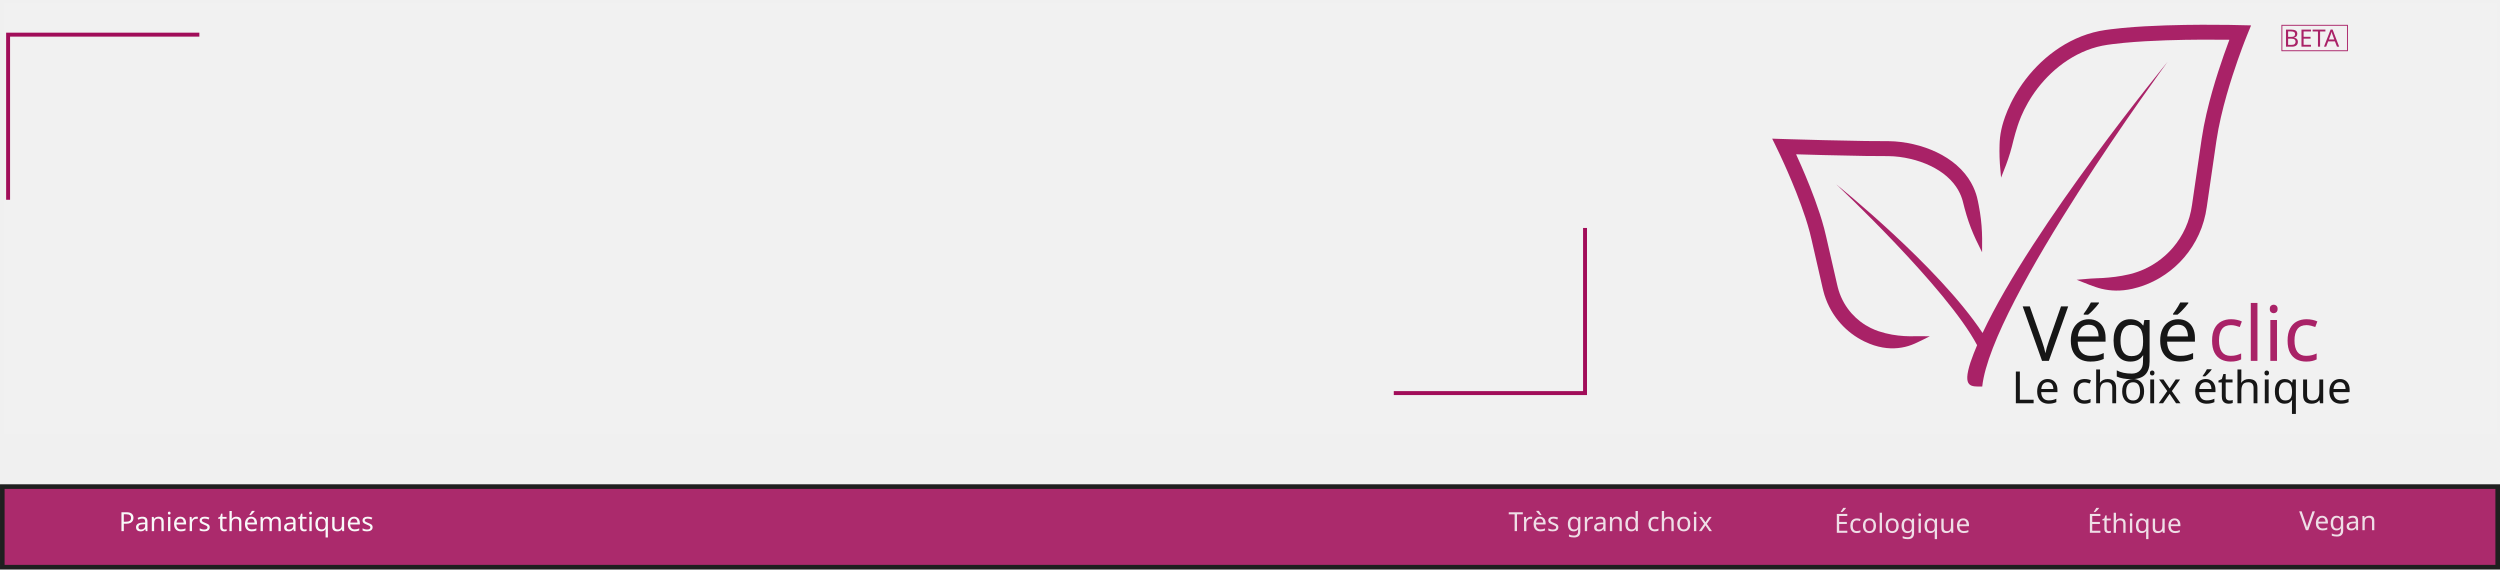
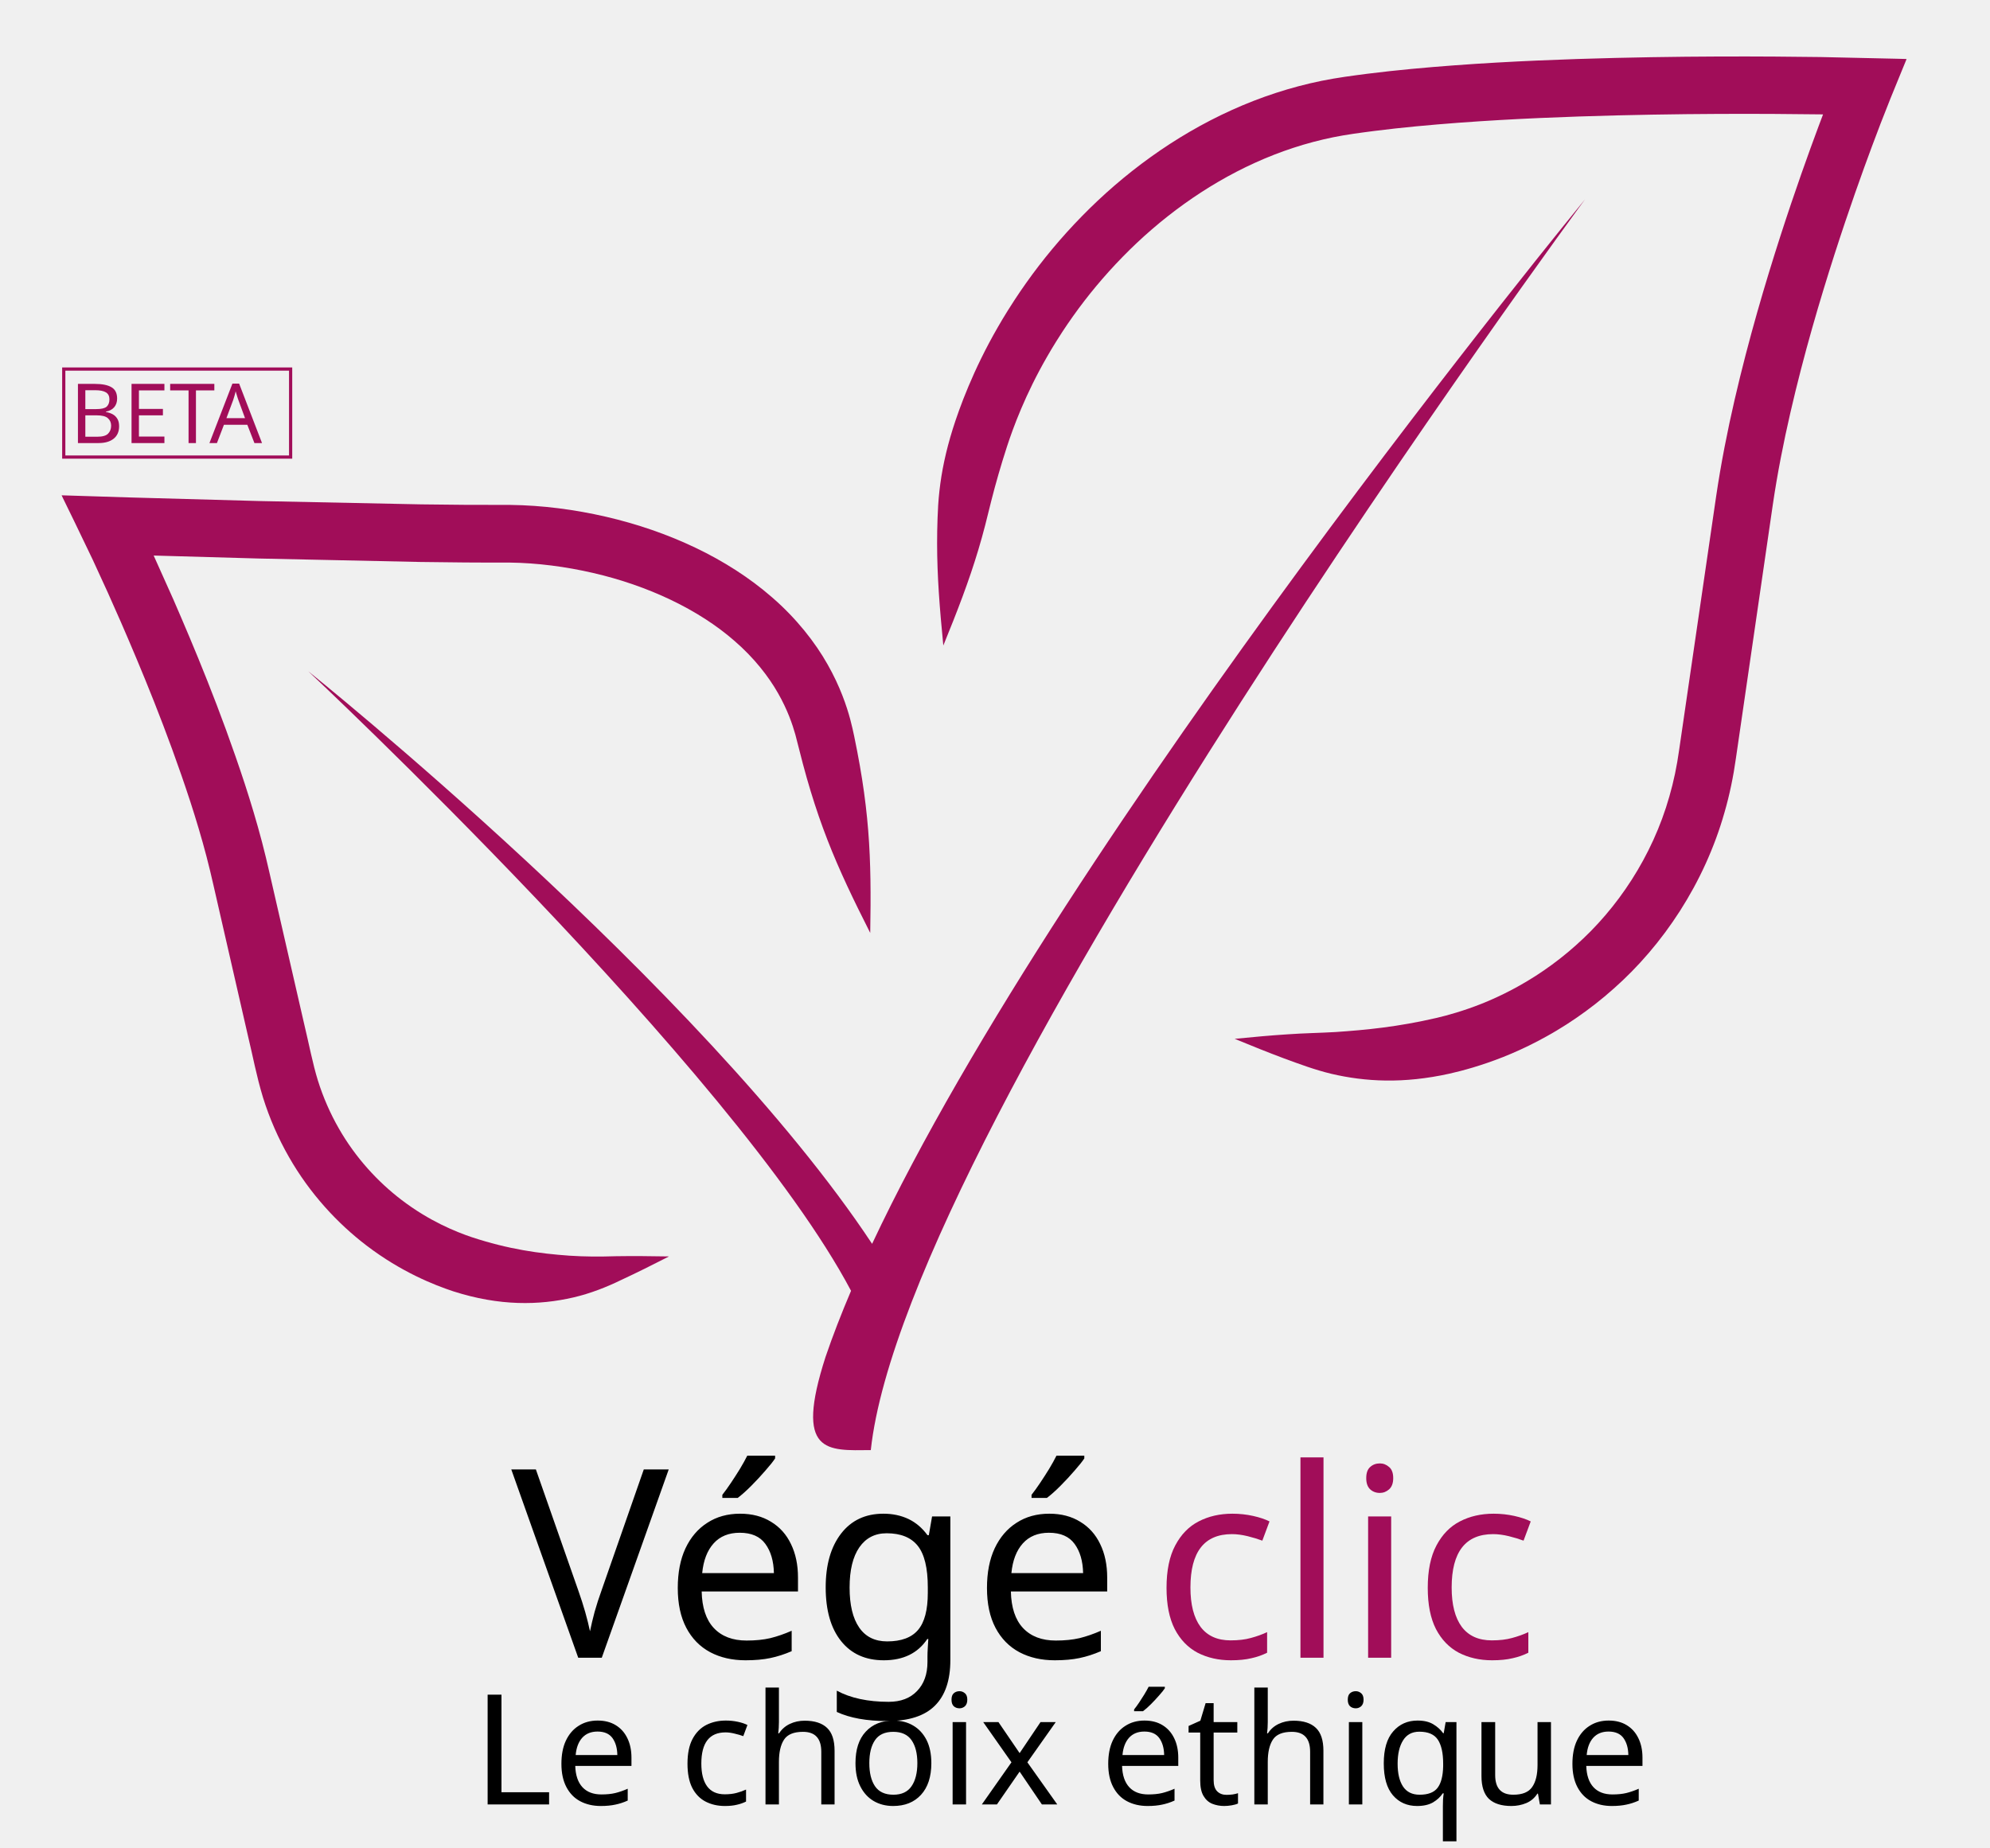
- <svg xmlns="http://www.w3.org/2000/svg" width="1140" height="259.683" id="svg3220" version="1.1">
+ <svg xmlns="http://www.w3.org/2000/svg" width="280" height="260" id="svg3220" version="1.1">
  <defs id="defs3222" />
-   <g id="layer1" transform="translate(81.00351,-254.774)">
+   <g id="layer1" transform="translate(-781.5322,-185.6844)">
    <text xml:space="preserve" style="font-size:24.576px;font-style:normal;font-weight:normal;line-height:125%;letter-spacing:0px;word-spacing:0px;fill:#000000;fill-opacity:1;stroke:none;font-family:Sans" x="242.903" y="71.993" id="text3608">
      <tspan id="tspan3610" x="242.903" y="71.993" />
    </text>
    <flowRoot xml:space="preserve" id="flowRoot3655" style="font-size:23px;font-style:normal;font-weight:normal;line-height:125%;letter-spacing:0px;word-spacing:0px;fill:#000000;fill-opacity:1;stroke:none;font-family:Sans" transform="matrix(1.068526,0,0,1.068526,-1.958852,-29.84396)">
      <flowRegion id="flowRegion3657">
        <rect id="rect3659" width="154.553" height="66.67" x="127.279" y="345.018" />
      </flowRegion>
      <flowPara id="flowPara3661" />
    </flowRoot>
    <g id="g4290" transform="matrix(0.9985762,0,0,0.9985762,-0.1094913,0.8062026)">
      <g id="g3058" transform="matrix(0.9946862,0,0,1,-0.4131954,0)">
        <g transform="matrix(0.8956409,0,0,0.8956409,53.63066,-10.37556)" id="g3065">
          <g transform="matrix(0.8482475,0,0,0.8482475,114.238,70.31623)" id="g4083">
            <g id="g3280">
              <g transform="translate(20.16203,0.7073122)" id="g3343" />
            </g>
          </g>
        </g>
        <g id="g3860" transform="matrix(0.9970066,0,0,0.9970066,-0.2400477,1.525616)">
          <g id="g3927" transform="matrix(0.9950189,0,0,0.9950189,-0.403617,2.562282)">
            <g id="g3195" transform="translate(1.449791,249.481)">
              <g id="g3260">
-                 <g id="layer1-0" transform="matrix(1.185043,0,0,1.185043,445.6104,-501.4617)">
-                   <g id="g3" transform="matrix(1.233529,0,0,1.233529,181.7143,259.6879)" />
-                   <g id="g67" transform="matrix(1.233529,0,0,1.233529,181.7143,259.6879)" />
-                   <flowRoot xml:space="preserve" id="flowRoot3108" style="font-size:16px;font-style:normal;font-variant:normal;font-weight:normal;font-stretch:normal;line-height:125%;letter-spacing:0px;word-spacing:0px;fill:#000000;fill-opacity:1;stroke:none;font-family:Wargames;-inkscape-font-specification:Wargames" transform="matrix(1.233529,0,0,1.233529,181.7143,259.6879)">
-                     <flowRegion id="flowRegion3110">
-                       <rect id="rect3112" width="111.615" height="54.862" x="92.067" y="283.136" />
-                     </flowRegion>
-                     <flowPara id="flowPara3114" />
-                   </flowRoot>
-                   <text xml:space="preserve" style="font-size:19.736px;font-style:normal;font-variant:normal;font-weight:normal;font-stretch:normal;line-height:125%;letter-spacing:0px;word-spacing:0px;fill:#000000;fill-opacity:1;stroke:none;font-family:Wargames;-inkscape-font-specification:Wargames" x="212.051" y="586.387" id="text3116">
-                     <tspan id="tspan3118" x="212.051" y="586.387" style="font-style:normal;font-variant:normal;font-weight:bold;font-stretch:normal;font-family:Bitstream Charter;-inkscape-font-specification:Bitstream Charter Bold" />
-                   </text>
-                   <g id="g3504" transform="matrix(0.9955324,0.09442094,-0.09442094,0.9955324,48.55371,-29.18504)">
-                     <path style="fill:#a10d59" id="path5" d="m 313.555,558.188 c -1.903,0.147 -3.65,0.296 -5.33,0.482 -1.722,0.217 -3.168,0.349 -4.728,0.395 -3.069,0.073 -6.211,-0.056 -10.08,-0.934 -1.574,-0.373 -4.377,-1.18 -7.425,-3.078 -2.503,-1.553 -4.997,-3.752 -6.988,-6.571 -0.995,-1.406 -1.868,-2.958 -2.568,-4.622 -0.664,-1.58 -1.267,-3.651 -1.938,-5.595 l -3.95,-11.871 c -0.665,-1.961 -1.273,-3.914 -2.011,-5.915 -0.725,-1.966 -1.5,-3.855 -2.291,-5.673 -3.18,-7.256 -6.514,-13.41 -8.959,-17.82 l -2.399,-4.21 c -0.007,-0.004 -0.022,-0.03 0.044,-0.022 l 10.513,-0.699 16.38,-1.203 c 2.933,-0.233 6.054,-0.503 9.021,-0.794 2.812,-0.232 5.716,-0.131 8.537,0.242 5.647,0.741 10.994,2.659 14.905,5.46 2.154,1.521 3.781,3.248 4.901,4.835 1.125,1.59 1.77,3.028 2.146,4 l 1.034,2.853 c 0.349,0.939 0.697,1.828 1.048,2.678 0.701,1.701 1.412,3.248 2.161,4.734 1.5,2.972 3.155,5.7 5.199,8.925 -0.294,-3.807 -0.601,-6.983 -1.179,-10.262 -0.289,-1.639 -0.646,-3.305 -1.103,-5.087 -0.228,-0.891 -0.482,-1.811 -0.765,-2.773 -0.302,-0.992 -0.545,-1.884 -1.003,-3.128 -0.48,-1.279 -1.326,-3.191 -2.803,-5.289 -1.465,-2.097 -3.591,-4.335 -6.268,-6.226 -4.884,-3.482 -11.096,-5.638 -17.51,-6.487 -3.216,-0.423 -6.501,-0.54 -9.783,-0.27 -3.117,0.306 -6.044,0.561 -9.008,0.799 l -16.313,1.211 -13.278,0.891 -4.056,0.257 -1.642,0.104 -0.719,0.046 -0.332,0.022 c 0.043,0.085 0.11,0.183 0.16,0.269 l 1.347,2.193 2.239,3.694 1.834,3.153 1.634,2.896 c 2.388,4.314 5.652,10.364 8.69,17.318 0.754,1.738 1.488,3.532 2.161,5.365 0.664,1.797 1.283,3.775 1.947,5.743 l 3.945,11.873 c 0.686,1.971 1.208,3.861 2.095,6.013 0.867,2.059 1.949,3.987 3.186,5.731 2.472,3.5 5.567,6.224 8.667,8.144 3.776,2.341 7.247,3.328 9.2,3.77 4.806,1.047 8.781,0.591 12.165,-0.533 1.68,-0.556 3.301,-1.379 4.703,-2.235 1.463,-0.851 2.951,-1.776 4.564,-2.798 z" />
-                     <g transform="matrix(1.233529,0,0,1.233529,181.7143,259.6879)" id="g7">
-                       <path style="fill:#a10d59" id="path9" d="m 151.475,219.89 c 1.481,0.45 2.844,0.85 4.167,1.205 1.33,0.346 2.575,0.687 4.018,0.893 2.821,0.379 5.955,0.263 9.668,-0.935 1.002,-0.327 2.493,-0.877 4.243,-1.763 0.873,-0.444 1.81,-0.976 2.774,-1.604 l 0.649,-0.434 c 0.254,-0.171 0.504,-0.35 0.755,-0.534 0.502,-0.365 0.998,-0.753 1.49,-1.161 0.982,-0.816 1.943,-1.714 2.857,-2.697 3.677,-3.904 6.599,-9.248 7.699,-15.192 0.282,-1.469 0.451,-3.016 0.516,-4.486 l 0.215,-4.227 0.428,-8.445 0.418,-8.254 c 0.136,-2.613 0.399,-5.174 0.727,-7.632 0.657,-4.917 1.549,-9.421 2.388,-13.226 0.844,-3.806 1.646,-6.916 2.227,-9.071 l 0.531,-1.929 0.616,-2.123 0.539,-1.776 0.178,-0.584 0.218,-0.714 0.067,-0.22 c 0.031,-0.055 -0.016,-0.045 -0.058,-0.041 l -0.122,0.008 -0.533,0.036 -6.335,0.459 c -4.335,0.354 -11.452,0.973 -19.895,2.049 -4.225,0.544 -8.781,1.2 -13.492,2.096 -1.178,0.225 -2.366,0.468 -3.561,0.734 -1.184,0.269 -2.4,0.542 -3.666,0.924 -2.488,0.754 -4.893,1.801 -7.142,3.083 -4.506,2.564 -8.374,6.03 -11.44,9.809 -1.536,1.89 -2.884,3.859 -4.035,5.85 -0.288,0.498 -0.565,0.996 -0.829,1.496 l -0.468,0.907 c -0.239,0.474 -0.464,0.943 -0.675,1.406 -1.703,3.696 -2.532,6.906 -2.905,8.636 -0.399,1.866 -0.59,3.57 -0.615,5.154 -0.01,0.396 -0.001,0.785 0.007,1.166 l 0.05,1.065 c 0.04,0.699 0.093,1.379 0.157,2.051 0.257,2.687 0.704,5.234 1.298,8.272 0.899,-2.962 1.603,-5.452 2.132,-8.098 0.132,-0.662 0.254,-1.333 0.365,-2.024 l 0.316,-2.07 c 0.217,-1.381 0.491,-2.858 0.861,-4.504 0.345,-1.525 1.087,-4.374 2.616,-7.681 0.188,-0.414 0.391,-0.833 0.605,-1.258 l 0.419,-0.812 c 0.237,-0.448 0.486,-0.894 0.744,-1.34 1.033,-1.785 2.242,-3.549 3.615,-5.239 2.742,-3.381 6.185,-6.452 10.114,-8.688 1.961,-1.12 4.04,-2.022 6.173,-2.671 1.046,-0.318 2.179,-0.576 3.327,-0.836 1.14,-0.255 2.283,-0.489 3.422,-0.707 4.561,-0.871 9.044,-1.52 13.205,-2.058 8.324,-1.066 15.388,-1.688 19.675,-2.041 l 0.271,-0.023 c 0.011,0 -0.001,0.015 0.003,0.012 l -0.276,1.005 c -0.596,2.206 -1.418,5.38 -2.285,9.275 -0.862,3.896 -1.781,8.512 -2.468,13.621 -0.342,2.555 -0.62,5.234 -0.766,8.013 l -0.422,8.255 -0.432,8.445 -0.216,4.227 c -0.06,1.34 -0.2,2.586 -0.44,3.85 -0.932,5.029 -3.399,9.543 -6.514,12.854 -0.773,0.833 -1.588,1.594 -2.42,2.286 -0.416,0.346 -0.836,0.675 -1.261,0.984 -0.211,0.156 -0.423,0.308 -0.637,0.453 l -0.549,0.368 c -0.816,0.533 -1.607,0.985 -2.347,1.364 -1.482,0.754 -2.74,1.226 -3.585,1.511 -3.13,1.042 -5.685,1.533 -8.189,1.942 -1.228,0.19 -2.573,0.335 -3.92,0.561 -1.349,0.216 -2.746,0.476 -4.265,0.773 z" />
+                 <g id="g22029" transform="matrix(1.067563,0,0,1.067563,5.380744,-13.20804)">
+                   <g transform="matrix(1.185043,0,0,1.185043,446.9684,-544.688)" id="layer1-0">
+                     <g transform="matrix(1.233529,0,0,1.233529,181.7143,259.6879)" id="g3" />
+                     <g transform="matrix(1.233529,0,0,1.233529,181.7143,259.6879)" id="g67" />
+                     <flowRoot transform="matrix(1.233529,0,0,1.233529,181.7143,259.6879)" style="font-size:16px;font-style:normal;font-variant:normal;font-weight:normal;font-stretch:normal;line-height:125%;letter-spacing:0px;word-spacing:0px;fill:#000000;fill-opacity:1;stroke:none;font-family:Wargames;-inkscape-font-specification:Wargames" id="flowRoot3108" xml:space="preserve">
+                       <flowRegion id="flowRegion3110">
+                         <rect y="283.136" x="92.067" height="54.862" width="111.615" id="rect3112" />
+                       </flowRegion>
+                       <flowPara id="flowPara3114" />
+                     </flowRoot>
+                     <text id="text3116" y="586.387" x="212.051" style="font-size:19.736px;font-style:normal;font-variant:normal;font-weight:normal;font-stretch:normal;line-height:125%;letter-spacing:0px;word-spacing:0px;fill:#000000;fill-opacity:1;stroke:none;font-family:Wargames;-inkscape-font-specification:Wargames" xml:space="preserve">
+                       <tspan style="font-style:normal;font-variant:normal;font-weight:bold;font-stretch:normal;font-family:Bitstream Charter;-inkscape-font-specification:Bitstream Charter Bold" y="586.387" x="212.051" id="tspan3118" />
+                     </text>
+                     <g id="g3045">
+                       <g id="g3504" transform="matrix(1.108572,0.1051422,-0.1051422,1.108572,31.89627,-93.53144)">
+                         <path style="fill:#a10d59" id="path5" d="m 313.555,558.188 c -1.903,0.147 -3.65,0.296 -5.33,0.482 -1.722,0.217 -3.168,0.349 -4.728,0.395 -3.069,0.073 -6.211,-0.056 -10.08,-0.934 -1.574,-0.373 -4.377,-1.18 -7.425,-3.078 -2.503,-1.553 -4.997,-3.752 -6.988,-6.571 -0.995,-1.406 -1.868,-2.958 -2.568,-4.622 -0.664,-1.58 -1.267,-3.651 -1.938,-5.595 l -3.95,-11.871 c -0.665,-1.961 -1.273,-3.914 -2.011,-5.915 -0.725,-1.966 -1.5,-3.855 -2.291,-5.673 -3.18,-7.256 -6.514,-13.41 -8.959,-17.82 l -2.399,-4.21 c -0.007,-0.004 -0.022,-0.03 0.044,-0.022 l 10.513,-0.699 16.38,-1.203 c 2.933,-0.233 6.054,-0.503 9.021,-0.794 2.812,-0.232 5.716,-0.131 8.537,0.242 5.647,0.741 10.994,2.659 14.905,5.46 2.154,1.521 3.781,3.248 4.901,4.835 1.125,1.59 1.77,3.028 2.146,4 l 1.034,2.853 c 0.349,0.939 0.697,1.828 1.048,2.678 0.701,1.701 1.412,3.248 2.161,4.734 1.5,2.972 3.155,5.7 5.199,8.925 -0.294,-3.807 -0.601,-6.983 -1.179,-10.262 -0.289,-1.639 -0.646,-3.305 -1.103,-5.087 -0.228,-0.891 -0.482,-1.811 -0.765,-2.773 -0.302,-0.992 -0.545,-1.884 -1.003,-3.128 -0.48,-1.279 -1.326,-3.191 -2.803,-5.289 -1.465,-2.097 -3.591,-4.335 -6.268,-6.226 -4.884,-3.482 -11.096,-5.638 -17.51,-6.487 -3.216,-0.423 -6.501,-0.54 -9.783,-0.27 -3.117,0.306 -6.044,0.561 -9.008,0.799 l -16.313,1.211 -13.278,0.891 -4.056,0.257 -1.642,0.104 -0.719,0.046 -0.332,0.022 c 0.043,0.085 0.11,0.183 0.16,0.269 l 1.347,2.193 2.239,3.694 1.834,3.153 1.634,2.896 c 2.388,4.314 5.652,10.364 8.69,17.318 0.754,1.738 1.488,3.532 2.161,5.365 0.664,1.797 1.283,3.775 1.947,5.743 l 3.945,11.873 c 0.686,1.971 1.208,3.861 2.095,6.013 0.867,2.059 1.949,3.987 3.186,5.731 2.472,3.5 5.567,6.224 8.667,8.144 3.776,2.341 7.247,3.328 9.2,3.77 4.806,1.047 8.781,0.591 12.165,-0.533 1.68,-0.556 3.301,-1.379 4.703,-2.235 1.463,-0.851 2.951,-1.776 4.564,-2.798 z" />
+                         <g transform="matrix(1.233529,0,0,1.233529,181.7143,259.6879)" id="g7">
+                           <path style="fill:#a10d59" id="path9" d="m 151.475,219.89 c 1.481,0.45 2.844,0.85 4.167,1.205 1.33,0.346 2.575,0.687 4.018,0.893 2.821,0.379 5.955,0.263 9.668,-0.935 1.002,-0.327 2.493,-0.877 4.243,-1.763 0.873,-0.444 1.81,-0.976 2.774,-1.604 l 0.649,-0.434 c 0.254,-0.171 0.504,-0.35 0.755,-0.534 0.502,-0.365 0.998,-0.753 1.49,-1.161 0.982,-0.816 1.943,-1.714 2.857,-2.697 3.677,-3.904 6.599,-9.248 7.699,-15.192 0.282,-1.469 0.451,-3.016 0.516,-4.486 l 0.215,-4.227 0.428,-8.445 0.418,-8.254 c 0.136,-2.613 0.399,-5.174 0.727,-7.632 0.657,-4.917 1.549,-9.421 2.388,-13.226 0.844,-3.806 1.646,-6.916 2.227,-9.071 l 0.531,-1.929 0.616,-2.123 0.539,-1.776 0.178,-0.584 0.218,-0.714 0.067,-0.22 c 0.031,-0.055 -0.016,-0.045 -0.058,-0.041 l -0.122,0.008 -0.533,0.036 -6.335,0.459 c -4.335,0.354 -11.452,0.973 -19.895,2.049 -4.225,0.544 -8.781,1.2 -13.492,2.096 -1.178,0.225 -2.366,0.468 -3.561,0.734 -1.184,0.269 -2.4,0.542 -3.666,0.924 -2.488,0.754 -4.893,1.801 -7.142,3.083 -4.506,2.564 -8.374,6.03 -11.44,9.809 -1.536,1.89 -2.884,3.859 -4.035,5.85 -0.288,0.498 -0.565,0.996 -0.829,1.496 l -0.468,0.907 c -0.239,0.474 -0.464,0.943 -0.675,1.406 -1.703,3.696 -2.532,6.906 -2.905,8.636 -0.399,1.866 -0.59,3.57 -0.615,5.154 -0.01,0.396 -0.001,0.785 0.007,1.166 l 0.05,1.065 c 0.04,0.699 0.093,1.379 0.157,2.051 0.257,2.687 0.704,5.234 1.298,8.272 0.899,-2.962 1.603,-5.452 2.132,-8.098 0.132,-0.662 0.254,-1.333 0.365,-2.024 l 0.316,-2.07 c 0.217,-1.381 0.491,-2.858 0.861,-4.504 0.345,-1.525 1.087,-4.374 2.616,-7.681 0.188,-0.414 0.391,-0.833 0.605,-1.258 l 0.419,-0.812 c 0.237,-0.448 0.486,-0.894 0.744,-1.34 1.033,-1.785 2.242,-3.549 3.615,-5.239 2.742,-3.381 6.185,-6.452 10.114,-8.688 1.961,-1.12 4.04,-2.022 6.173,-2.671 1.046,-0.318 2.179,-0.576 3.327,-0.836 1.14,-0.255 2.283,-0.489 3.422,-0.707 4.561,-0.871 9.044,-1.52 13.205,-2.058 8.324,-1.066 15.388,-1.688 19.675,-2.041 l 0.271,-0.023 c 0.011,0 -0.001,0.015 0.003,0.012 l -0.276,1.005 c -0.596,2.206 -1.418,5.38 -2.285,9.275 -0.862,3.896 -1.781,8.512 -2.468,13.621 -0.342,2.555 -0.62,5.234 -0.766,8.013 l -0.422,8.255 -0.432,8.445 -0.216,4.227 c -0.06,1.34 -0.2,2.586 -0.44,3.85 -0.932,5.029 -3.399,9.543 -6.514,12.854 -0.773,0.833 -1.588,1.594 -2.42,2.286 -0.416,0.346 -0.836,0.675 -1.261,0.984 -0.211,0.156 -0.423,0.308 -0.637,0.453 l -0.549,0.368 c -0.816,0.533 -1.607,0.985 -2.347,1.364 -1.482,0.754 -2.74,1.226 -3.585,1.511 -3.13,1.042 -5.685,1.533 -8.189,1.942 -1.228,0.19 -2.573,0.335 -3.92,0.561 -1.349,0.216 -2.746,0.476 -4.265,0.773 z" />
+                         </g>
+                         <path style="fill:#a10d59" id="path11" d="m 333.927,554.979 c -19.649,-24.212 -62.344,-52.082 -62.344,-52.082 0,0 46.803,35.987 60.666,56.999 -0.764,2.391 -1.42,4.691 -1.942,6.871 -2.252,10.115 1.062,9.385 5.452,8.931 0.45,-33.341 60.159,-132.392 60.159,-132.392 0,0 -46.333,68.347 -61.992,111.674 z" />
+                       </g>
+                       <g transform="translate(-41.25534,37.61644)" id="g3036">
+                         <text id="text3104" y="582.147" x="339.914" style="font-size:19.736px;font-style:normal;font-weight:normal;line-height:125%;letter-spacing:0px;word-spacing:0px;fill:#000000;fill-opacity:1;stroke:none;font-family:Sans" xml:space="preserve">
+                           <tspan style="font-size:17.269px;font-style:normal;font-variant:normal;font-weight:normal;font-stretch:normal;font-family:Domestic Manners;-inkscape-font-specification:Domestic Manners" y="582.147" x="339.914" id="tspan3106">Le choix éthique</tspan>
+                         </text>
+                         <g transform="matrix(1.233529,0,0,1.233529,169.2389,191.5201)" id="g3930">
+                           <text xml:space="preserve" style="font-size:16px;font-style:normal;font-variant:normal;font-weight:normal;font-stretch:normal;line-height:125%;letter-spacing:0px;word-spacing:0px;fill:#000000;fill-opacity:1;stroke:none;font-family:Wargames;-inkscape-font-specification:Wargames" x="141.883" y="303.315" id="text3120">
+                             <tspan id="tspan3122" x="141.883" y="303.315" style="font-size:24px;font-style:normal;font-variant:normal;font-weight:normal;font-stretch:normal;font-family:Sans;-inkscape-font-specification:Sans">Végé</tspan>
+                           </text>
+                           <text xml:space="preserve" style="font-size:16px;font-style:normal;font-variant:normal;font-weight:normal;font-stretch:normal;line-height:125%;letter-spacing:0px;word-spacing:0px;fill:#a10d59;fill-opacity:1;stroke:none;font-family:Wargames;-inkscape-font-specification:Wargames" x="200.529" y="303.315" id="text3124">
+                             <tspan id="tspan3126" x="200.529" y="303.315" style="font-size:24px;font-style:normal;font-variant:normal;font-weight:normal;font-stretch:normal;fill:#a10d59;fill-opacity:1;font-family:Sans;-inkscape-font-specification:Sans">clic</tspan>
+                           </text>
+                         </g>
+                       </g>
+                       <g id="g4284" transform="matrix(0.7219762,0,0,0.7219762,-61.91645,144.1899)">
+                         <text id="text3469" y="446.974" x="436.446" style="font-size:12.889px;font-style:normal;font-weight:normal;line-height:125%;letter-spacing:0px;word-spacing:0px;fill:#a10d59;fill-opacity:1;stroke:none;font-family:Sans" xml:space="preserve">
+                           <tspan y="446.974" x="436.446" id="tspan3471">BETA</tspan>
+                         </text>
+                         <rect y="435.462" x="435.478" height="13.69" width="35.468" id="rect4282" style="fill:none;stroke:#a10d59;stroke-width:0.5;stroke-linecap:butt;stroke-miterlimit:4;stroke-opacity:1;stroke-dasharray:none;stroke-dashoffset:0" />
+                       </g>
                    </g>
-                     <path style="fill:#a10d59" id="path11" d="m 333.927,554.979 c -19.649,-24.212 -62.344,-52.082 -62.344,-52.082 0,0 46.803,35.987 60.666,56.999 -0.764,2.391 -1.42,4.691 -1.942,6.871 -2.252,10.115 1.062,9.385 5.452,8.931 0.45,-33.341 60.159,-132.392 60.159,-132.392 0,0 -46.333,68.347 -61.992,111.674 z" />
-                   </g>
-                   <text xml:space="preserve" style="font-size:19.736px;font-style:normal;font-weight:normal;line-height:125%;letter-spacing:0px;word-spacing:0px;fill:#000000;fill-opacity:1;stroke:none;font-family:Sans" x="339.914" y="582.147" id="text3104">
-                     <tspan id="tspan3106" x="339.914" y="582.147" style="font-size:17.269px;font-style:normal;font-variant:normal;font-weight:normal;font-stretch:normal;font-family:Domestic Manners;-inkscape-font-specification:Domestic Manners">Le choix éthique</tspan>
-                   </text>
-                   <g id="g3930" transform="matrix(1.233529,0,0,1.233529,169.2389,191.5201)">
-                     <text id="text3120" y="303.315" x="141.883" style="font-size:16px;font-style:normal;font-variant:normal;font-weight:normal;font-stretch:normal;line-height:125%;letter-spacing:0px;word-spacing:0px;fill:#000000;fill-opacity:1;stroke:none;font-family:Wargames;-inkscape-font-specification:Wargames" xml:space="preserve">
-                       <tspan style="font-size:24px;font-style:normal;font-variant:normal;font-weight:normal;font-stretch:normal;font-family:Sans;-inkscape-font-specification:Sans" y="303.315" x="141.883" id="tspan3122">Végé</tspan>
-                     </text>
-                     <text id="text3124" y="303.315" x="200.529" style="font-size:16px;font-style:normal;font-variant:normal;font-weight:normal;font-stretch:normal;line-height:125%;letter-spacing:0px;word-spacing:0px;fill:#a10d59;fill-opacity:1;stroke:none;font-family:Wargames;-inkscape-font-specification:Wargames" xml:space="preserve">
-                       <tspan style="font-size:24px;font-style:normal;font-variant:normal;font-weight:normal;font-stretch:normal;fill:#a10d59;fill-opacity:1;font-family:Sans;-inkscape-font-specification:Sans" y="303.315" x="200.529" id="tspan3126">clic</tspan>
-                     </text>
-                   </g>
-                   <g id="g4284" transform="matrix(0.7219762,0,0,0.7219762,131.0669,120.9361)">
-                     <text id="text3469" y="446.974" x="436.446" style="font-size:12.889px;font-style:normal;font-weight:normal;line-height:125%;letter-spacing:0px;word-spacing:0px;fill:#a10d59;fill-opacity:1;stroke:none;font-family:Sans" xml:space="preserve">
-                       <tspan y="446.974" x="436.446" id="tspan3471">BETA</tspan>
-                     </text>
-                     <rect y="435.462" x="435.478" height="13.69" width="35.468" id="rect4282" style="fill:none;stroke:#a10d59;stroke-width:0.5;stroke-linecap:butt;stroke-miterlimit:4;stroke-opacity:1;stroke-dasharray:none;stroke-dashoffset:0" />
                  </g>
                </g>
-                 <rect style="opacity:0.87;fill:#a10d59;fill-opacity:1;stroke:#000000;stroke-width:2.122;stroke-linejoin:miter;stroke-miterlimit:4;stroke-opacity:1;stroke-dasharray:none" id="rect3157" width="1154.805" height="37.095" x="-79.965" y="476.245" transform="translate(-1.449791,-249.481)" />
-                 <g transform="matrix(0.7606784,0,0,0.7606784,191.7363,-195.2214)" id="g3311">
-                   <text xml:space="preserve" style="font-size:16px;font-style:normal;font-weight:normal;line-height:125%;letter-spacing:0px;word-spacing:0px;fill:#f9f9f9;fill-opacity:1;stroke:none;font-family:Sans" x="-288.15" y="581.691" id="text3149">
-                     <tspan id="tspan3151" x="-288.15" y="581.691">Paniers thématiques</tspan>
-                   </text>
-                   <g style="opacity:0.87" id="g4005" transform="translate(-282.4816,-24.30624)">
-                     <flowRoot transform="translate(92.79125,316.4945)" style="font-size:16px;font-style:normal;font-weight:normal;line-height:125%;letter-spacing:0px;word-spacing:0px;fill:#f9f9f9;fill-opacity:1;stroke:none;font-family:Sans" id="flowRoot3121" xml:space="preserve">
-                       <flowRegion id="flowRegion3123">
-                         <rect style="fill:#f9f9f9" y="273.087" x="315.168" height="54.548" width="218.193" id="rect3125" />
-                       </flowRegion>
-                       <flowPara id="flowPara3127">Sans engagement</flowPara>
-                     </flowRoot>
-                   </g>
-                   <g style="opacity:0.87" id="g4000" transform="translate(-6.91277,-32.71143)">
-                     <text id="text3137" y="615.422" x="762.341" style="font-size:16px;font-style:normal;font-weight:normal;line-height:125%;letter-spacing:0px;word-spacing:0px;fill:#f9f9f9;fill-opacity:1;stroke:none;font-family:Sans" xml:space="preserve">
-                       <tspan y="615.422" x="762.341" id="tspan3139">Écologique</tspan>
-                     </text>
-                   </g>
-                   <g transform="translate(-37.88109,-30.96558)" style="opacity:0.87" id="g4012">
-                     <text id="text3153" y="612.656" x="595.119" style="font-size:16px;font-style:normal;font-weight:normal;line-height:125%;letter-spacing:0px;word-spacing:0px;fill:#f9f9f9;fill-opacity:1;stroke:none;font-family:Sans" xml:space="preserve">
-                       <tspan y="612.656" x="595.119" id="tspan3155">Très grand choix</tspan>
-                     </text>
-                   </g>
-                   <g style="opacity:0.87" id="g4029" transform="translate(462.7292,-183.109)">
-                     <flowRoot transform="translate(-189.7836,481.5004)" style="font-size:16px;font-style:normal;font-weight:normal;line-height:125%;letter-spacing:0px;word-spacing:0px;fill:#f9f9f9;fill-opacity:1;stroke:none;font-family:Sans" id="flowRoot3113" xml:space="preserve">
-                       <flowRegion id="flowRegion3115">
-                         <rect style="fill:#f9f9f9" y="267.026" x="64.65" height="53.538" width="218.193" id="rect3117" />
-                       </flowRegion>
-                       <flowPara id="flowPara3119">Frais de port inclus</flowPara>
-                     </flowRoot>
-                   </g>
-                   <g style="opacity:0.87" id="g4017" transform="translate(-21.66824,-151.2343)">
-                     <flowRoot transform="translate(-109.7752,406.5085)" style="font-size:16px;font-style:normal;font-weight:normal;line-height:125%;letter-spacing:0px;word-spacing:0px;fill:#f9f9f9;fill-opacity:1;stroke:none;font-family:Sans" id="flowRoot3129" xml:space="preserve">
-                       <flowRegion id="flowRegion3131">
-                         <rect style="fill:#f9f9f9" y="310.463" x="73.741" height="50.508" width="218.193" id="rect3133" />
-                       </flowRegion>
-                       <flowPara id="flowPara3135">Prix dégressifs</flowPara>
-                     </flowRoot>
-                   </g>
-                   <g style="opacity:0.87" id="g4024" transform="translate(455.9184,-177.5971)">
-                     <text id="text3141" y="760.308" x="453.466" style="font-size:16px;font-style:normal;font-weight:normal;line-height:125%;letter-spacing:0px;word-spacing:0px;fill:#f9f9f9;fill-opacity:1;stroke:none;font-family:Sans" xml:space="preserve">
-                       <tspan y="760.308" x="453.466" id="tspan3143">Éthique</tspan>
-                     </text>
-                   </g>
-                   <g transform="translate(344.1882,-183.109)" style="opacity:0.87" id="g4036">
-                     <text id="text3145" y="764.234" x="694.066" style="font-size:16px;font-style:normal;font-weight:normal;line-height:125%;letter-spacing:0px;word-spacing:0px;fill:#f9f9f9;fill-opacity:1;stroke:none;font-family:Sans" xml:space="preserve">
-                       <tspan y="764.234" x="694.066" id="tspan3147">Vegan</tspan>
-                     </text>
-                   </g>
-                 </g>
-                 <rect y="4.283" x="-80.639" height="198.09" width="1153.558" id="rect3059" style="opacity:0.5;fill:#ffffff;fill-opacity:0.175;fill-rule:nonzero;stroke:none" />
-                 <path style="fill:none;stroke:#a10d59;stroke-width:1.818;stroke-linecap:butt;stroke-linejoin:miter;stroke-miterlimit:4;stroke-opacity:1;stroke-dasharray:none" d="m -78.729,94.735 0,-76.01 88.505,0" id="path3758" />
-                 <path style="fill:none;stroke:#a10d59;stroke-width:1.818;stroke-linecap:butt;stroke-linejoin:miter;stroke-miterlimit:4;stroke-opacity:1;stroke-dasharray:none" d="m 651.032,107.71 0,76.01 -88.505,0" id="path3758-3" />
-                 <flowRoot xml:space="preserve" id="flowRoot3177" style="font-size:16px;font-style:normal;font-weight:normal;line-height:125%;letter-spacing:0px;word-spacing:0px;fill:#000000;fill-opacity:1;stroke:none;font-family:Sans" transform="matrix(0.935039,0,0,0.9300703,-62.05847,230.5794)">
-                   <flowRegion id="flowRegion3179">
-                     <rect id="rect3181" width="608.572" height="138.571" x="61.429" y="-200.316" />
-                   </flowRegion>
-                   <flowPara id="flowPara3183" style="font-size:18px;text-align:justify;text-anchor:start">Végéclic est une boutique en ligne proposant des produits vegan, sans aucune matière animale, qui se démarque par son concept novateur. Nous proposons des abonnements à des paniers thématiques et personnalisables, convenant aux végétaliens ainsi qu'aux personnes intolérantes, allergiques et soucieuses de leur santé.</flowPara>
-                 </flowRoot>
              </g>
            </g>
-             <flowRoot xml:space="preserve" id="flowRoot3185" style="fill:black;stroke:none;stroke-opacity:1;stroke-width:1px;stroke-linejoin:miter;stroke-linecap:butt;fill-opacity:1;font-family:Sans;font-style:normal;font-weight:normal;font-size:16px;line-height:125%;letter-spacing:0px;word-spacing:0px">
+             <flowRoot xml:space="preserve" id="flowRoot3185" style="font-size:16px;font-style:normal;font-weight:normal;line-height:125%;letter-spacing:0px;word-spacing:0px;fill:#000000;fill-opacity:1;stroke:none;font-family:Sans">
              <flowRegion id="flowRegion3187">
                <rect id="rect3189" width="80" height="84.286" x="134.286" y="-171.745" />
              </flowRegion>
              <flowPara id="flowPara3191" />
            </flowRoot>
          </g>
        </g>
      </g>
    </g>
  </g>
</svg>
